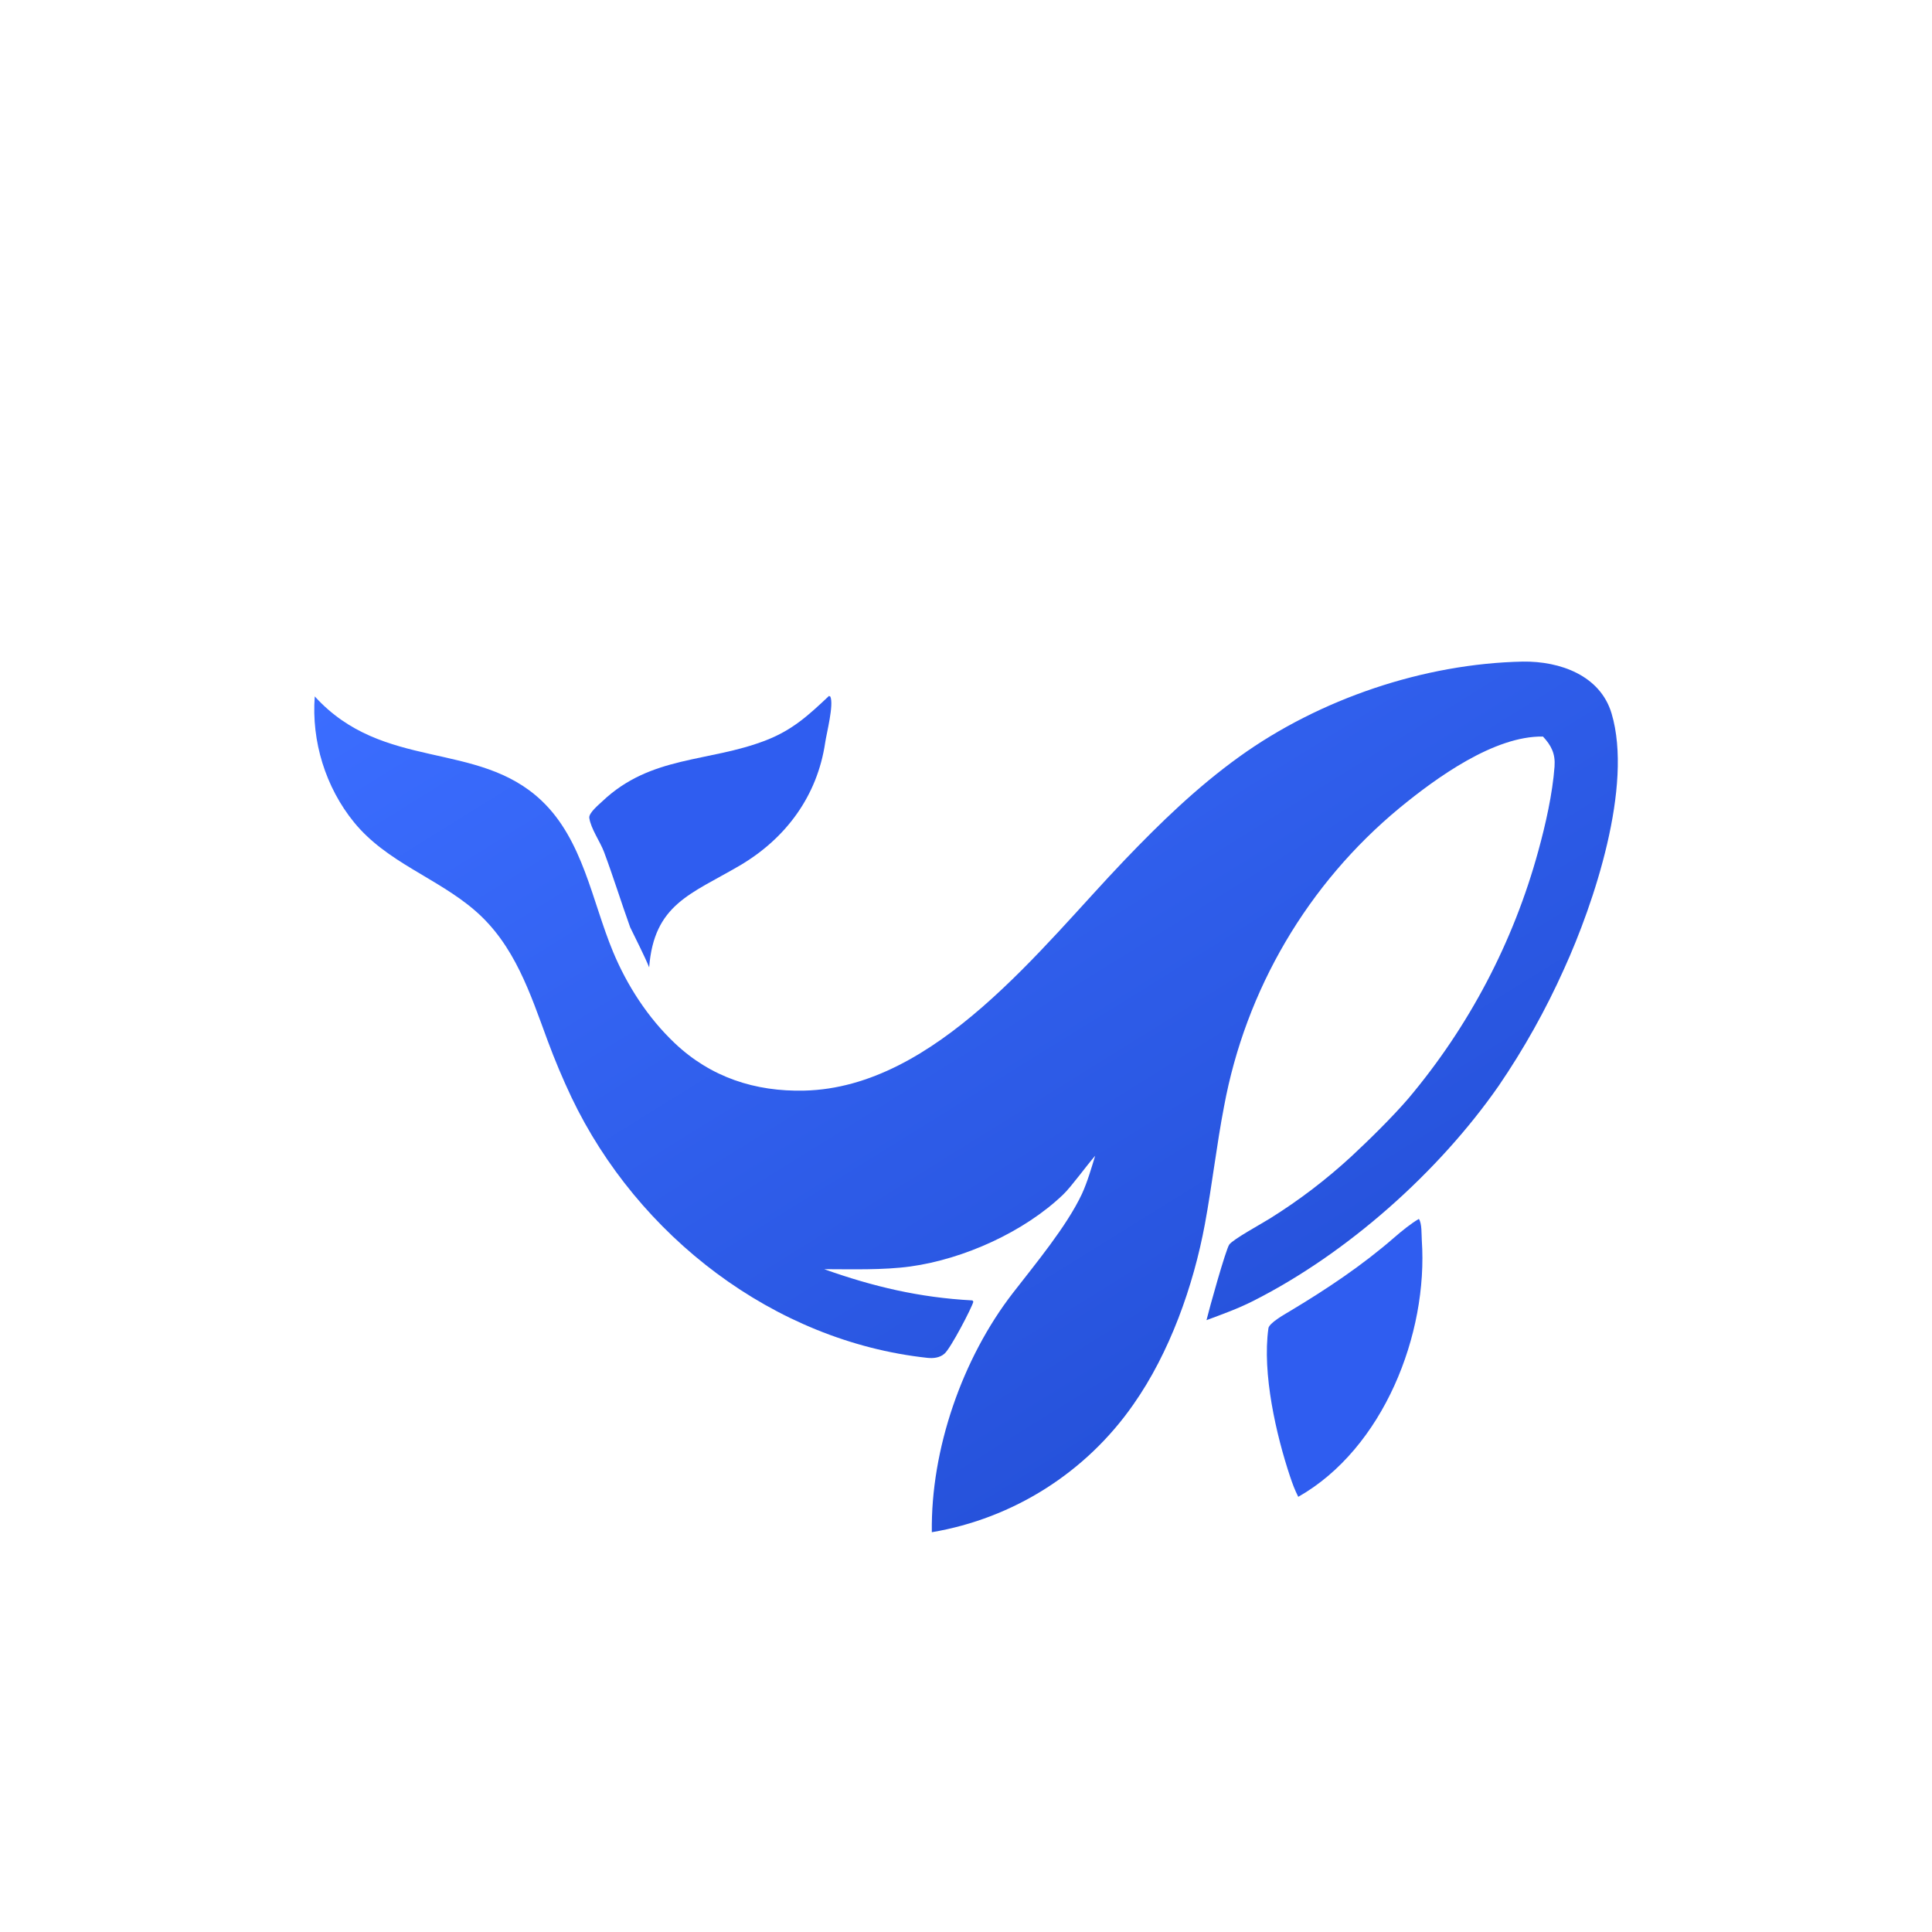
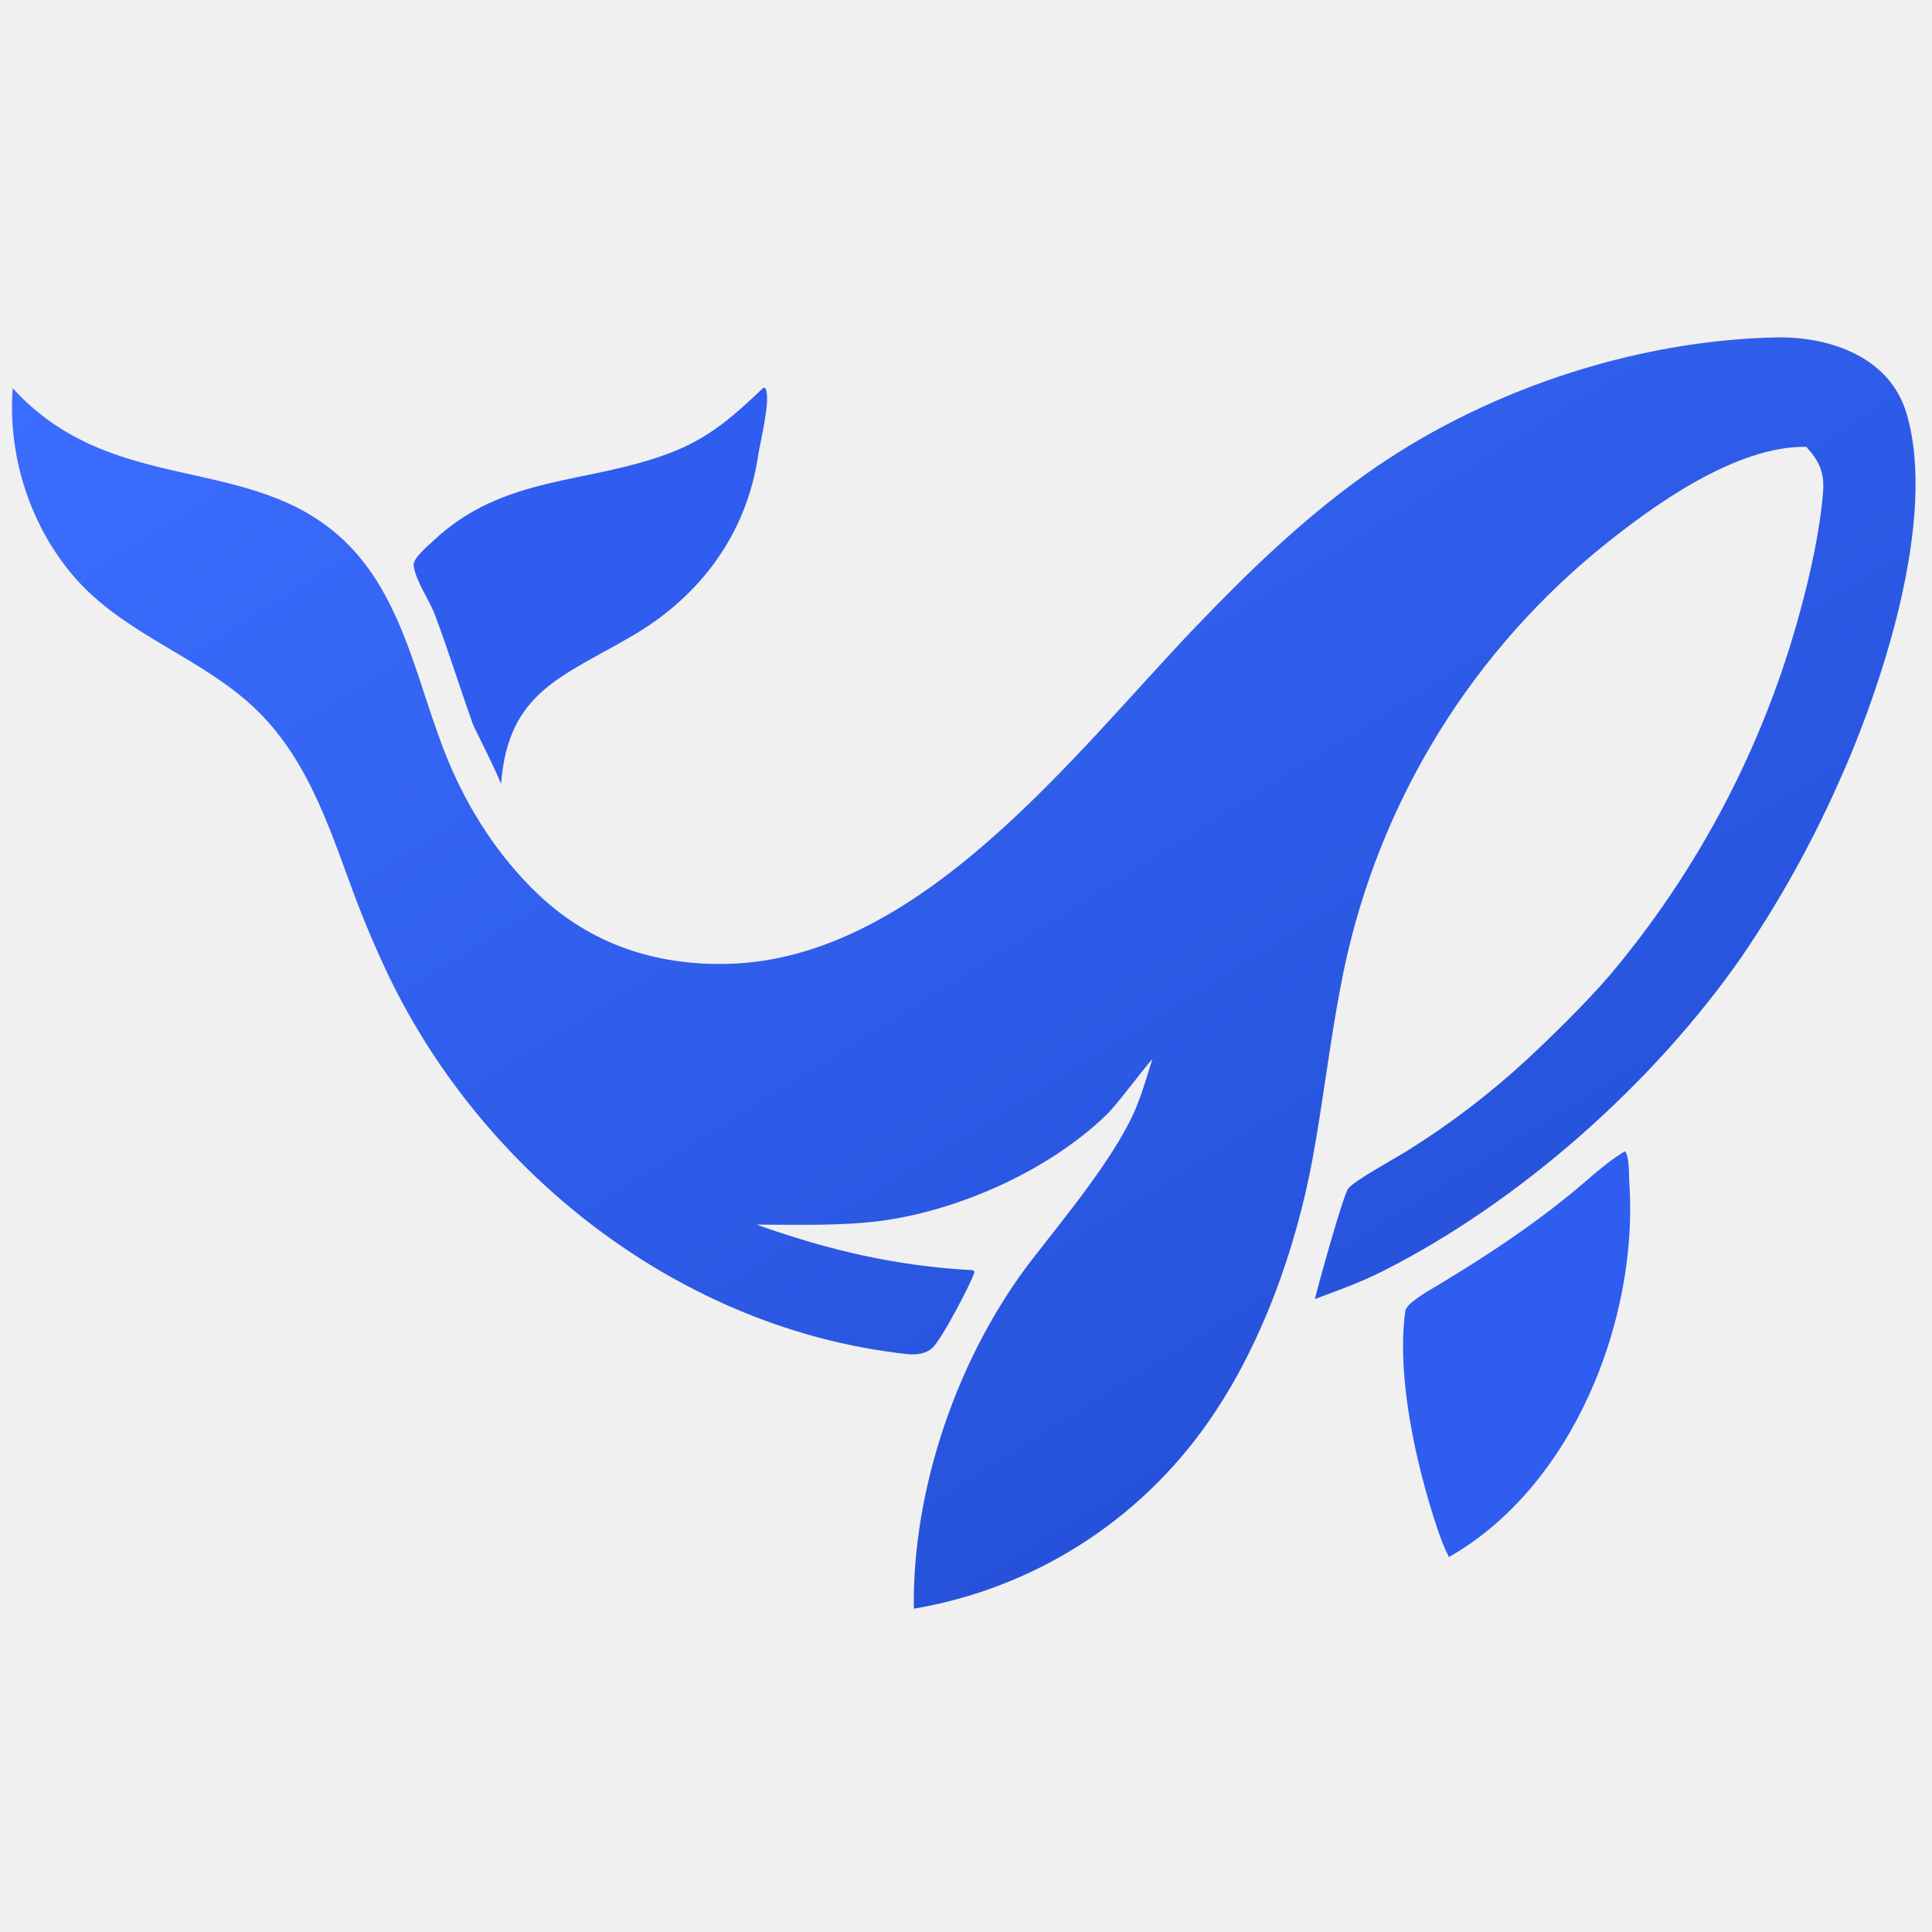
- <svg xmlns="http://www.w3.org/2000/svg" width="1024" height="1024" viewBox="0 0 1024 1024" fill="none">
-   <rect width="1024" height="1024" fill="#FFFFFF" />
-   <g transform="translate(512, 512) scale(1.65) translate(-322, -280)">
-     <defs>
-       <linearGradient id="gradient_0" gradientUnits="userSpaceOnUse" x1="433.528" y1="389.202" x2="256.664" y2="104.413">
-         <stop offset="0" stop-color="#2652DB" />
-         <stop offset="1" stop-color="#3B6DFF" />
-       </linearGradient>
-     </defs>
-     <path fill="url(#gradient_0)" transform="matrix(1.00625 0 0 1.00625 0 3.05176e-05)" d="M497.751 181.084C509.626 180.925 522.47 185.483 526.092 197.661C532.997 220.872 520.475 258.238 510.904 279.229C505.072 292.251 498.093 304.729 490.05 316.514C470.913 344.01 441.684 370.035 411.673 385.19C406.688 387.707 401.978 389.37 396.774 391.32C397.547 388.053 402.92 368.752 404.047 367.182C405.267 365.482 414.505 360.458 417.05 358.846C426.315 353.065 435.019 346.429 443.047 339.025C448.56 333.91 456.19 326.401 461.152 320.628C480.585 297.583 494.765 270.581 502.705 241.5C505.01 233.143 507.241 223.262 507.879 214.585C508.179 210.493 506.847 207.871 504.185 205.014C488.642 204.755 470.141 218.164 458.382 227.825C429.108 252.037 409.281 285.772 402.371 323.127C399.998 335.401 398.555 348.256 396.259 360.66C392.606 380.397 384.998 401.796 373.407 418.265C358.307 439.929 335.13 454.612 309.092 459.011C308.723 432.532 318.84 403.486 334.965 382.647C341.975 373.586 352.166 361.352 357.01 351.015C358.788 347.113 359.976 342.939 361.235 338.837C358.41 342.073 353.647 348.686 351.074 351.163C338.652 363.121 319.316 371.814 302.286 374.176C293.653 375.373 283.388 375.055 274.729 375.045C290.377 380.63 305.227 384.105 321.821 385C322.191 385.02 322.114 385.093 322.345 385.443C321.835 387.415 315.06 400.408 313.126 402.016C311.635 403.341 309.577 403.559 307.644 403.35C258.696 398.045 215.202 364.459 194.075 320.226C191.264 314.289 188.716 308.232 186.436 302.072C180.877 287.034 175.935 271.499 163.234 260.543C151.035 250.019 135.118 245.229 124.645 232.388C115.547 221.233 111.017 206.497 112.103 192.194C133.887 216.171 164.015 206.104 184.467 225.435C197.751 237.992 200.587 257.498 207.311 273.682C211.815 284.524 218.461 294.774 226.991 302.865C238.515 313.796 252.709 318.416 268.386 318.041C310.471 317.034 344.075 272.165 370.655 244.41C382.092 232.467 393.818 221.116 407.28 211.431C432.912 192.989 466.161 181.733 497.751 181.084Z" />
-     <path fill="#2F5DF0" transform="matrix(1.00625 0 0 1.00625 0 3.05176e-05)" d="M276.262 192.049L276.69 192.258C277.868 194.817 275.49 203.94 275.05 206.931C272.538 223.978 262.491 237.573 247.702 246.24C232.148 255.355 220.41 258.534 218.856 278.698C217.309 274.903 214.612 269.684 212.795 265.908C209.93 257.943 207.432 249.845 204.46 241.885C203.198 238.506 200.239 234.454 199.745 230.989C199.52 229.41 202.799 226.735 203.91 225.681C219.455 210.943 237.817 213.328 256.145 206.209C264.63 202.913 269.74 198.207 276.262 192.049Z" />
-     <path fill="#2F5DF0" transform="matrix(1.00625 0 0 1.00625 0 3.05176e-05)" d="M464.567 359.005C465.582 360.406 465.382 364.039 465.504 365.801C467.569 395.744 453.22 432.31 426.066 447.717C424.871 445.313 424.303 443.744 423.442 441.201C419.026 427.965 414.505 408.361 416.542 393.899C416.777 392.233 421.635 389.497 423.308 388.496C435.046 381.471 446.45 373.878 456.784 364.872C458.969 362.971 462.08 360.428 464.567 359.005Z" />
-   </g>
+ <svg xmlns="http://www.w3.org/2000/svg" viewBox="110 108 425 425">
+   <defs>
+     <linearGradient id="gradient_0" gradientUnits="userSpaceOnUse" x1="433.528" y1="389.202" x2="256.664" y2="104.413">
+       <stop offset="0" stop-color="#2652DB" />
+       <stop offset="1" stop-color="#3B6DFF" />
+     </linearGradient>
+   </defs>
+   <path fill="url(#gradient_0)" transform="matrix(1.00625 0 0 1.00625 0 3.05176e-05)" d="M497.751 181.084C509.626 180.925 522.47 185.483 526.092 197.661C532.997 220.872 520.475 258.238 510.904 279.229C505.072 292.251 498.093 304.729 490.05 316.514C470.913 344.01 441.684 370.035 411.673 385.19C406.688 387.707 401.978 389.37 396.774 391.32C397.547 388.053 402.92 368.752 404.047 367.182C405.267 365.482 414.505 360.458 417.05 358.846C426.315 353.065 435.019 346.429 443.047 339.025C448.56 333.91 456.19 326.401 461.152 320.628C480.585 297.583 494.765 270.581 502.705 241.5C505.01 233.143 507.241 223.262 507.879 214.585C508.179 210.493 506.847 207.871 504.185 205.014C488.642 204.755 470.141 218.164 458.382 227.825C429.108 252.037 409.281 285.772 402.371 323.127C399.998 335.401 398.555 348.256 396.259 360.66C392.606 380.397 384.998 401.796 373.407 418.265C358.307 439.929 335.13 454.612 309.092 459.011C308.723 432.532 318.84 403.486 334.965 382.647C341.975 373.586 352.166 361.352 357.01 351.015C358.788 347.113 359.976 342.939 361.235 338.837C358.41 342.073 353.647 348.686 351.074 351.163C338.652 363.121 319.316 371.814 302.286 374.176C293.653 375.373 283.388 375.055 274.729 375.045C290.377 380.63 305.227 384.105 321.821 385C322.191 385.02 322.114 385.093 322.345 385.443C321.835 387.415 315.06 400.408 313.126 402.016C311.635 403.341 309.577 403.559 307.644 403.35C258.696 398.045 215.202 364.459 194.075 320.226C191.264 314.289 188.716 308.232 186.436 302.072C180.877 287.034 175.935 271.499 163.234 260.543C151.035 250.019 135.118 245.229 124.645 232.388C115.547 221.233 111.017 206.497 112.103 192.194C133.887 216.171 164.015 206.104 184.467 225.435C197.751 237.992 200.587 257.498 207.311 273.682C211.815 284.524 218.461 294.774 226.991 302.865C238.515 313.796 252.709 318.416 268.386 318.041C310.471 317.034 344.075 272.165 370.655 244.41C382.092 232.467 393.818 221.116 407.28 211.431C432.912 192.989 466.161 181.733 497.751 181.084Z" />
+   <path fill="#2F5DF0" transform="matrix(1.00625 0 0 1.00625 0 3.05176e-05)" d="M276.262 192.049L276.69 192.258C277.868 194.817 275.49 203.94 275.05 206.931C272.538 223.978 262.491 237.573 247.702 246.24C232.148 255.355 220.41 258.534 218.856 278.698C217.309 274.903 214.612 269.684 212.795 265.908C209.93 257.943 207.432 249.845 204.46 241.885C203.198 238.506 200.239 234.454 199.745 230.989C199.52 229.41 202.799 226.735 203.91 225.681C219.455 210.943 237.817 213.328 256.145 206.209C264.63 202.913 269.74 198.207 276.262 192.049Z" />
+   <path fill="#2F5DF0" transform="matrix(1.00625 0 0 1.00625 0 3.05176e-05)" d="M464.567 359.005C465.582 360.406 465.382 364.039 465.504 365.801C467.569 395.744 453.22 432.31 426.066 447.717C424.871 445.313 424.303 443.744 423.442 441.201C419.026 427.965 414.505 408.361 416.542 393.899C416.777 392.233 421.635 389.497 423.308 388.496C435.046 381.471 446.45 373.878 456.784 364.872C458.969 362.971 462.08 360.428 464.567 359.005Z" />
</svg>
